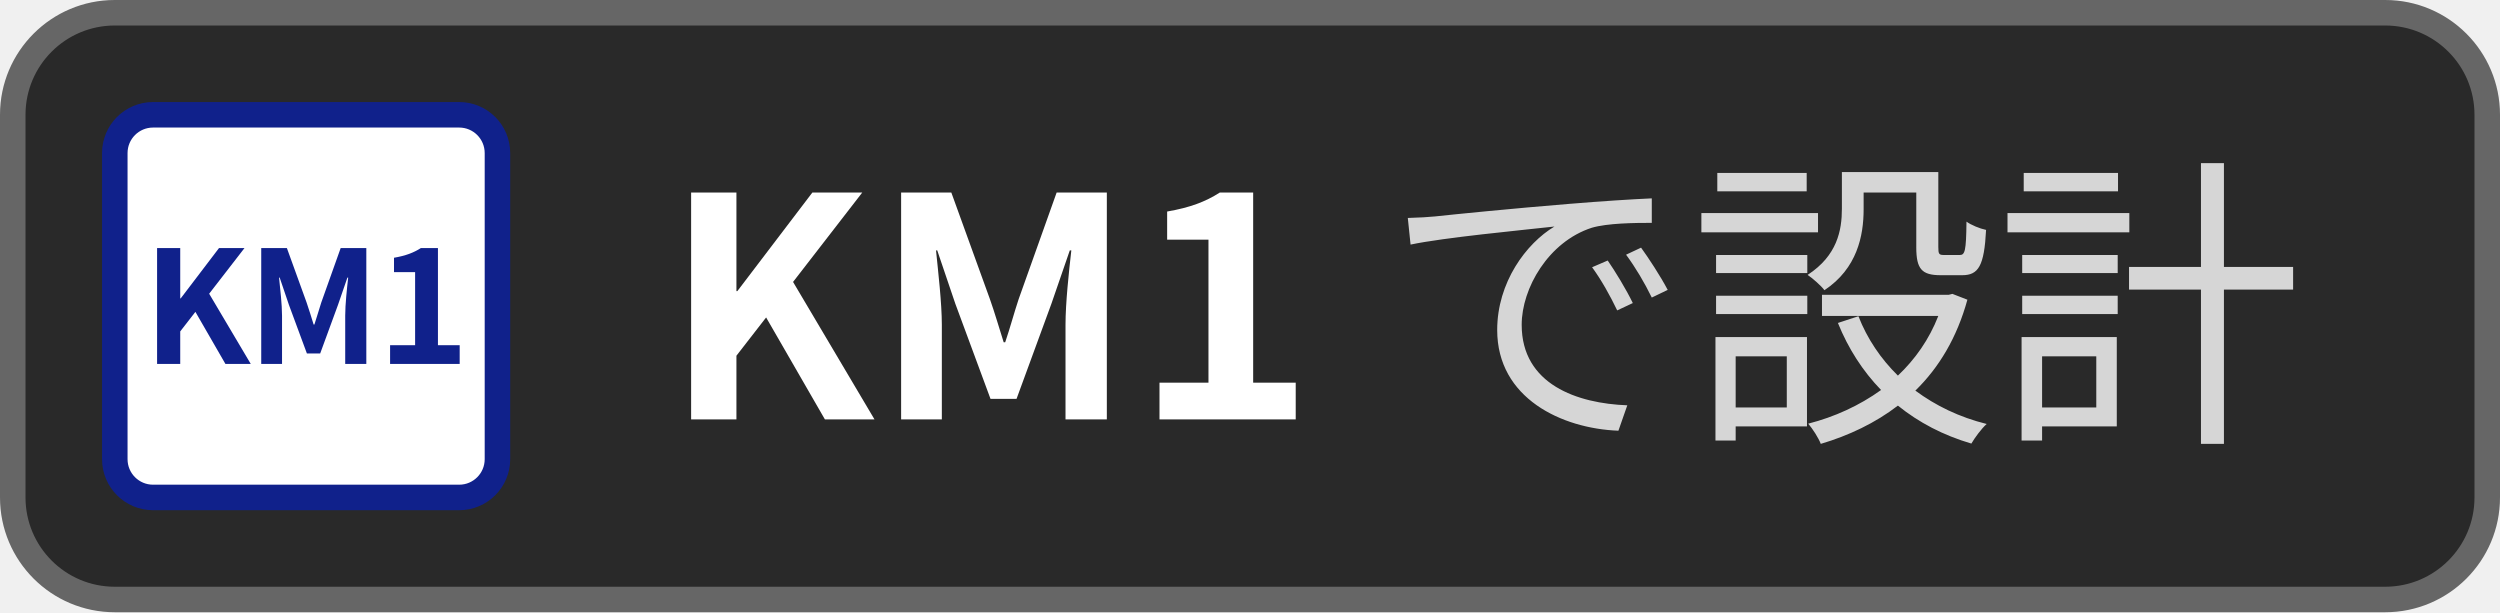
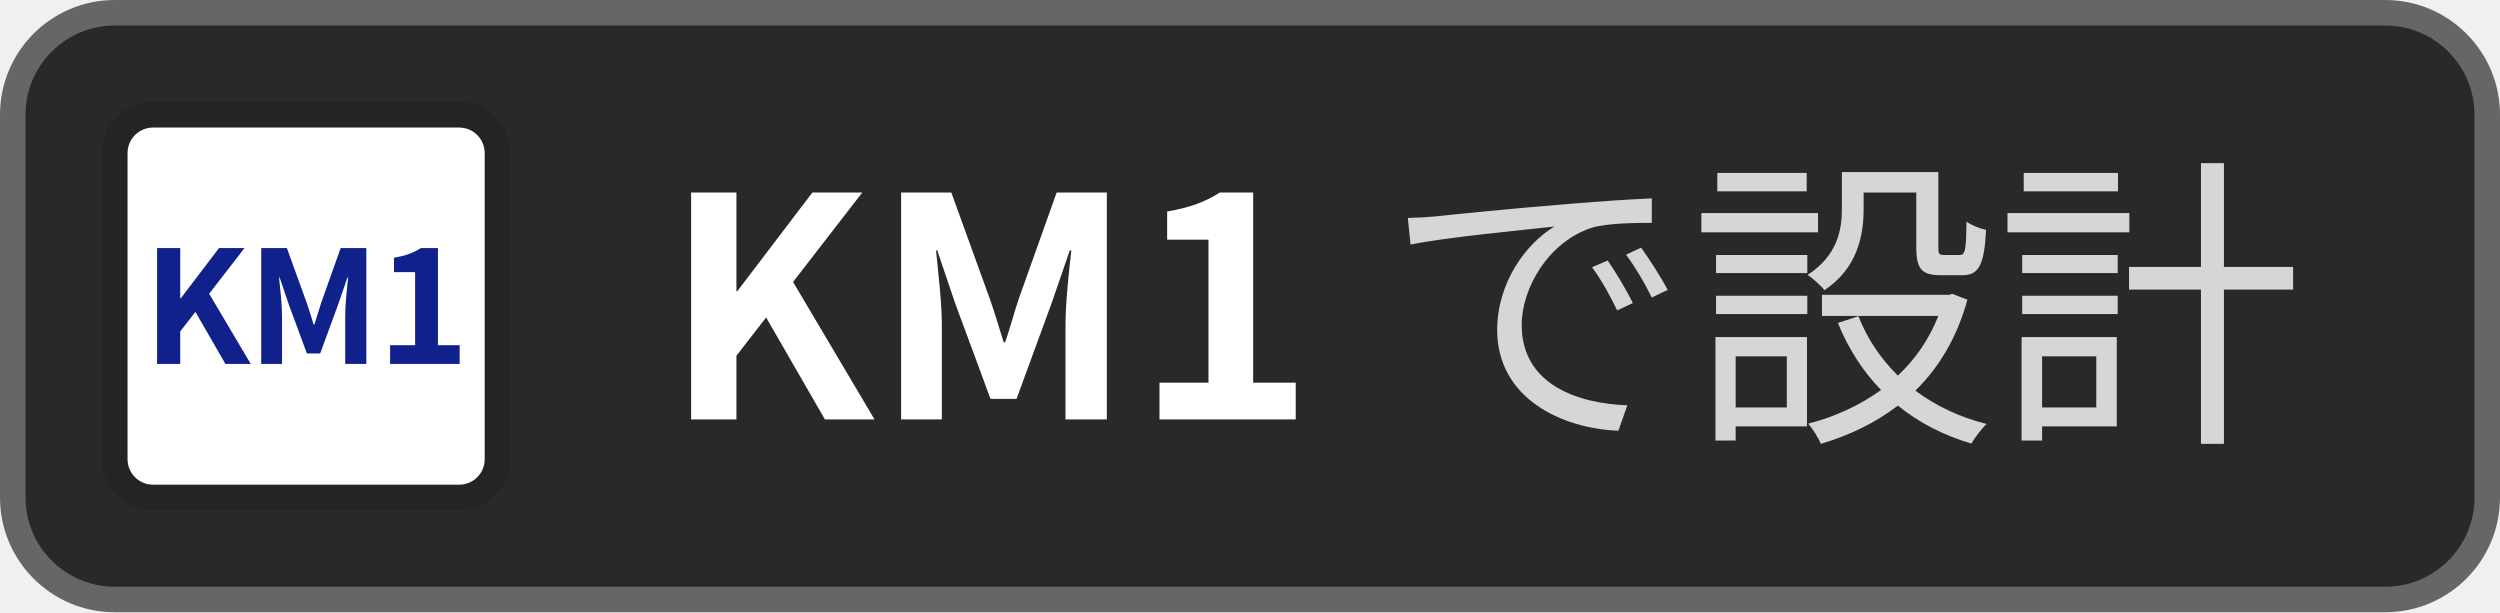
<svg xmlns="http://www.w3.org/2000/svg" width="98" height="24" viewBox="0 0 98 24" role="img" aria-label="KM1 で設計">
  <rect x=".5" y=".5" width="97" height="23" rx="4" fill="#292929" stroke="#666666" />
  <g transform="translate(4 4)">
-     <rect x="0.5" y="0.5" width="15" height="15" rx="1.50" fill="#FFFFFF" stroke="#10218B" stroke-width="1" />
+     <rect x="0.5" y="0.5" width="15" height="15" rx="1.50" fill="#FFFFFF" stroke="#242424" stroke-width="1" />
    <path transform="translate(1.60 5.73) scale(0.00613)" d="M91 740.0H239V532.0L336 407.0L528 740.0H690L424 291.0L650 -1.0H487L242 321.0H239V-1.0H91ZM757.0 740.0H890.0V431.0C890.0 360.0 878.0 258.0 871.0 188.0H875.0L934.0 362.0L1049.0 673.0H1134.0L1248.0 362.0L1308.0 188.0H1313.0C1305.0 258.0 1294.0 360.0 1294.0 431.0V740.0H1429.0V-1.0H1265.0L1141.0 347.0C1126.0 392.0 1113.0 441.0 1097.0 488.0H1092.0C1077.0 441.0 1063.0 392.0 1047.0 347.0L921.0 -1.0H757.0ZM1581.0 740.0H2026.0V620.0H1887.0V-1.0H1778.0C1731.0 29.0 1681.0 48.0 1606.0 61.0V153.0H1741.0V620.0H1581.0Z" fill="#10218B" />
  </g>
  <path transform="translate(26.00 16.44)" d="M1.092 0.0H2.868V-2.496L4.032 -3.996L6.336 0.0H8.28L5.088 -5.388L7.8 -8.892H5.844L2.904 -5.028H2.868V-8.892H1.092Z M9.324 0.0H10.92V-3.708C10.92 -4.56 10.776 -5.784 10.692 -6.624H10.74L11.448 -4.536L12.828 -0.804H13.848L15.216 -4.536L15.936 -6.624H15.996C15.9 -5.784 15.768 -4.56 15.768 -3.708V0.0H17.388V-8.892H15.42L13.932 -4.716C13.752 -4.176 13.596 -3.588 13.404 -3.024H13.344C13.164 -3.588 12.996 -4.176 12.804 -4.716L11.292 -8.892H9.324Z M19.452 0.0H24.792V-1.44H23.124V-8.892H21.816C21.252 -8.532 20.652 -8.304 19.752 -8.148V-7.044H21.372V-1.44H19.452Z" fill="#FFFFFF" />
  <path transform="translate(51.55 16.44)" d=" M3.636 -7.896 3.744 -6.852C5.04 -7.128 8.1 -7.416 9.384 -7.56C8.28 -6.9 7.14 -5.376 7.14 -3.504C7.14 -0.828 9.672 0.36 11.892 0.444L12.24 -0.552C10.284 -0.624 8.1 -1.368 8.1 -3.708C8.1 -5.136 9.144 -6.96 10.848 -7.512C11.46 -7.692 12.516 -7.704 13.2 -7.704V-8.664C12.396 -8.628 11.268 -8.556 9.96 -8.448C7.752 -8.268 5.484 -8.04 4.704 -7.956C4.476 -7.932 4.092 -7.908 3.636 -7.896ZM11.472 -6.228 10.86 -5.964C11.22 -5.472 11.568 -4.848 11.844 -4.272L12.456 -4.56C12.204 -5.088 11.748 -5.832 11.472 -6.228ZM12.78 -6.732 12.192 -6.456C12.564 -5.952 12.912 -5.364 13.2 -4.776L13.824 -5.076C13.548 -5.604 13.068 -6.336 12.78 -6.732Z M15.72 -6.444V-5.736H19.296V-6.444ZM15.768 -9.66V-8.94H19.272V-9.66ZM15.72 -4.848V-4.128H19.296V-4.848ZM15.144 -8.088V-7.332H19.716V-8.088ZM20.652 -9.696V-8.256C20.652 -7.416 20.472 -6.42 19.308 -5.664C19.488 -5.544 19.836 -5.244 19.968 -5.064C21.252 -5.916 21.504 -7.2 21.504 -8.232V-8.892H23.568V-6.744C23.568 -5.892 23.784 -5.652 24.528 -5.652C24.672 -5.652 25.212 -5.652 25.368 -5.652C26.004 -5.652 26.232 -6.012 26.304 -7.428C26.064 -7.476 25.716 -7.62 25.536 -7.752C25.524 -6.6 25.476 -6.444 25.272 -6.444C25.152 -6.444 24.744 -6.444 24.66 -6.444C24.456 -6.444 24.432 -6.48 24.432 -6.756V-9.696ZM19.872 -4.884V-4.056H24.432C24.072 -3.132 23.52 -2.352 22.848 -1.716C22.176 -2.376 21.648 -3.156 21.3 -4.044L20.496 -3.78C20.904 -2.772 21.468 -1.896 22.188 -1.152C21.336 -0.54 20.364 -0.096 19.332 0.168C19.5 0.36 19.74 0.732 19.824 0.96C20.916 0.636 21.96 0.144 22.848 -0.54C23.664 0.12 24.624 0.624 25.728 0.948C25.86 0.72 26.124 0.36 26.328 0.18C25.26 -0.084 24.324 -0.54 23.532 -1.128C24.456 -2.028 25.164 -3.204 25.572 -4.692L24.984 -4.92L24.84 -4.884ZM15.696 -3.228V0.828H16.488V0.276H19.284V-3.228ZM16.488 -2.472H18.492V-0.468H16.488Z M27.72 -6.444V-5.736H31.464V-6.444ZM27.78 -9.66V-8.94H31.476V-9.66ZM27.72 -4.848V-4.128H31.464V-4.848ZM27.144 -8.088V-7.332H31.92V-8.088ZM34.728 -10.044V-5.976H31.908V-5.088H34.728V0.96H35.628V-5.088H38.34V-5.976H35.628V-10.044ZM27.696 -3.228V0.828H28.5V0.276H31.428V-3.228ZM28.5 -2.472H30.624V-0.468H28.5Z" fill="#D6D6D6" />
</svg>
